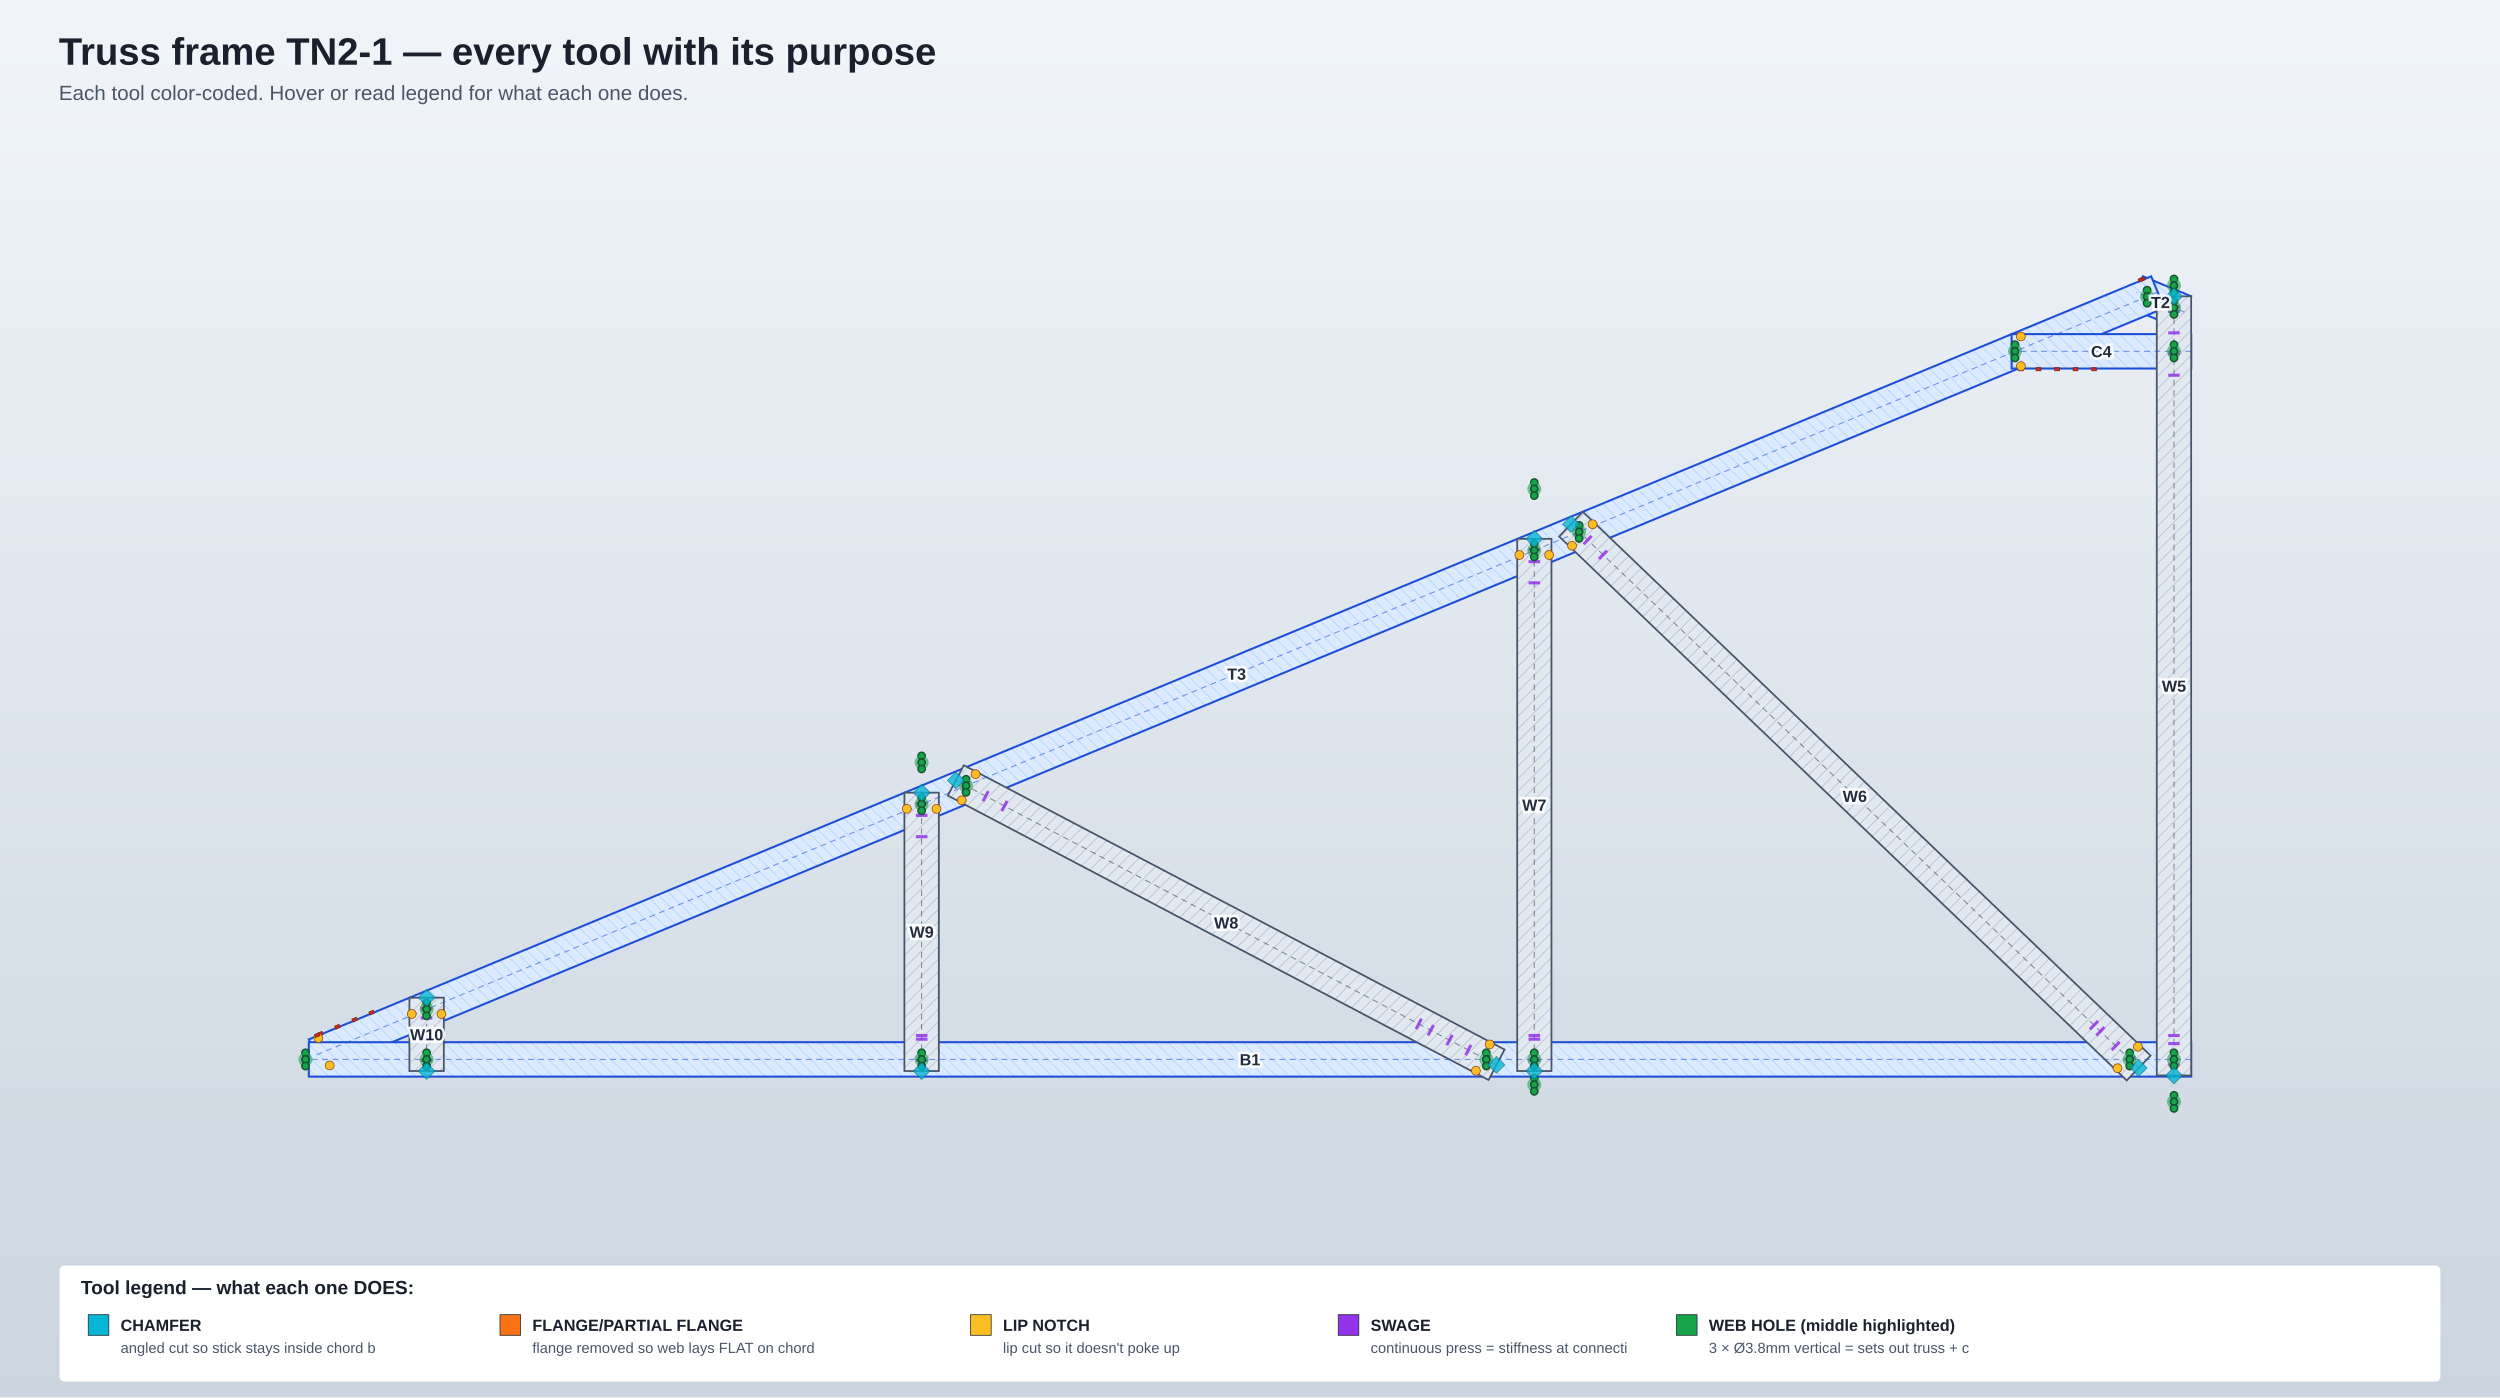
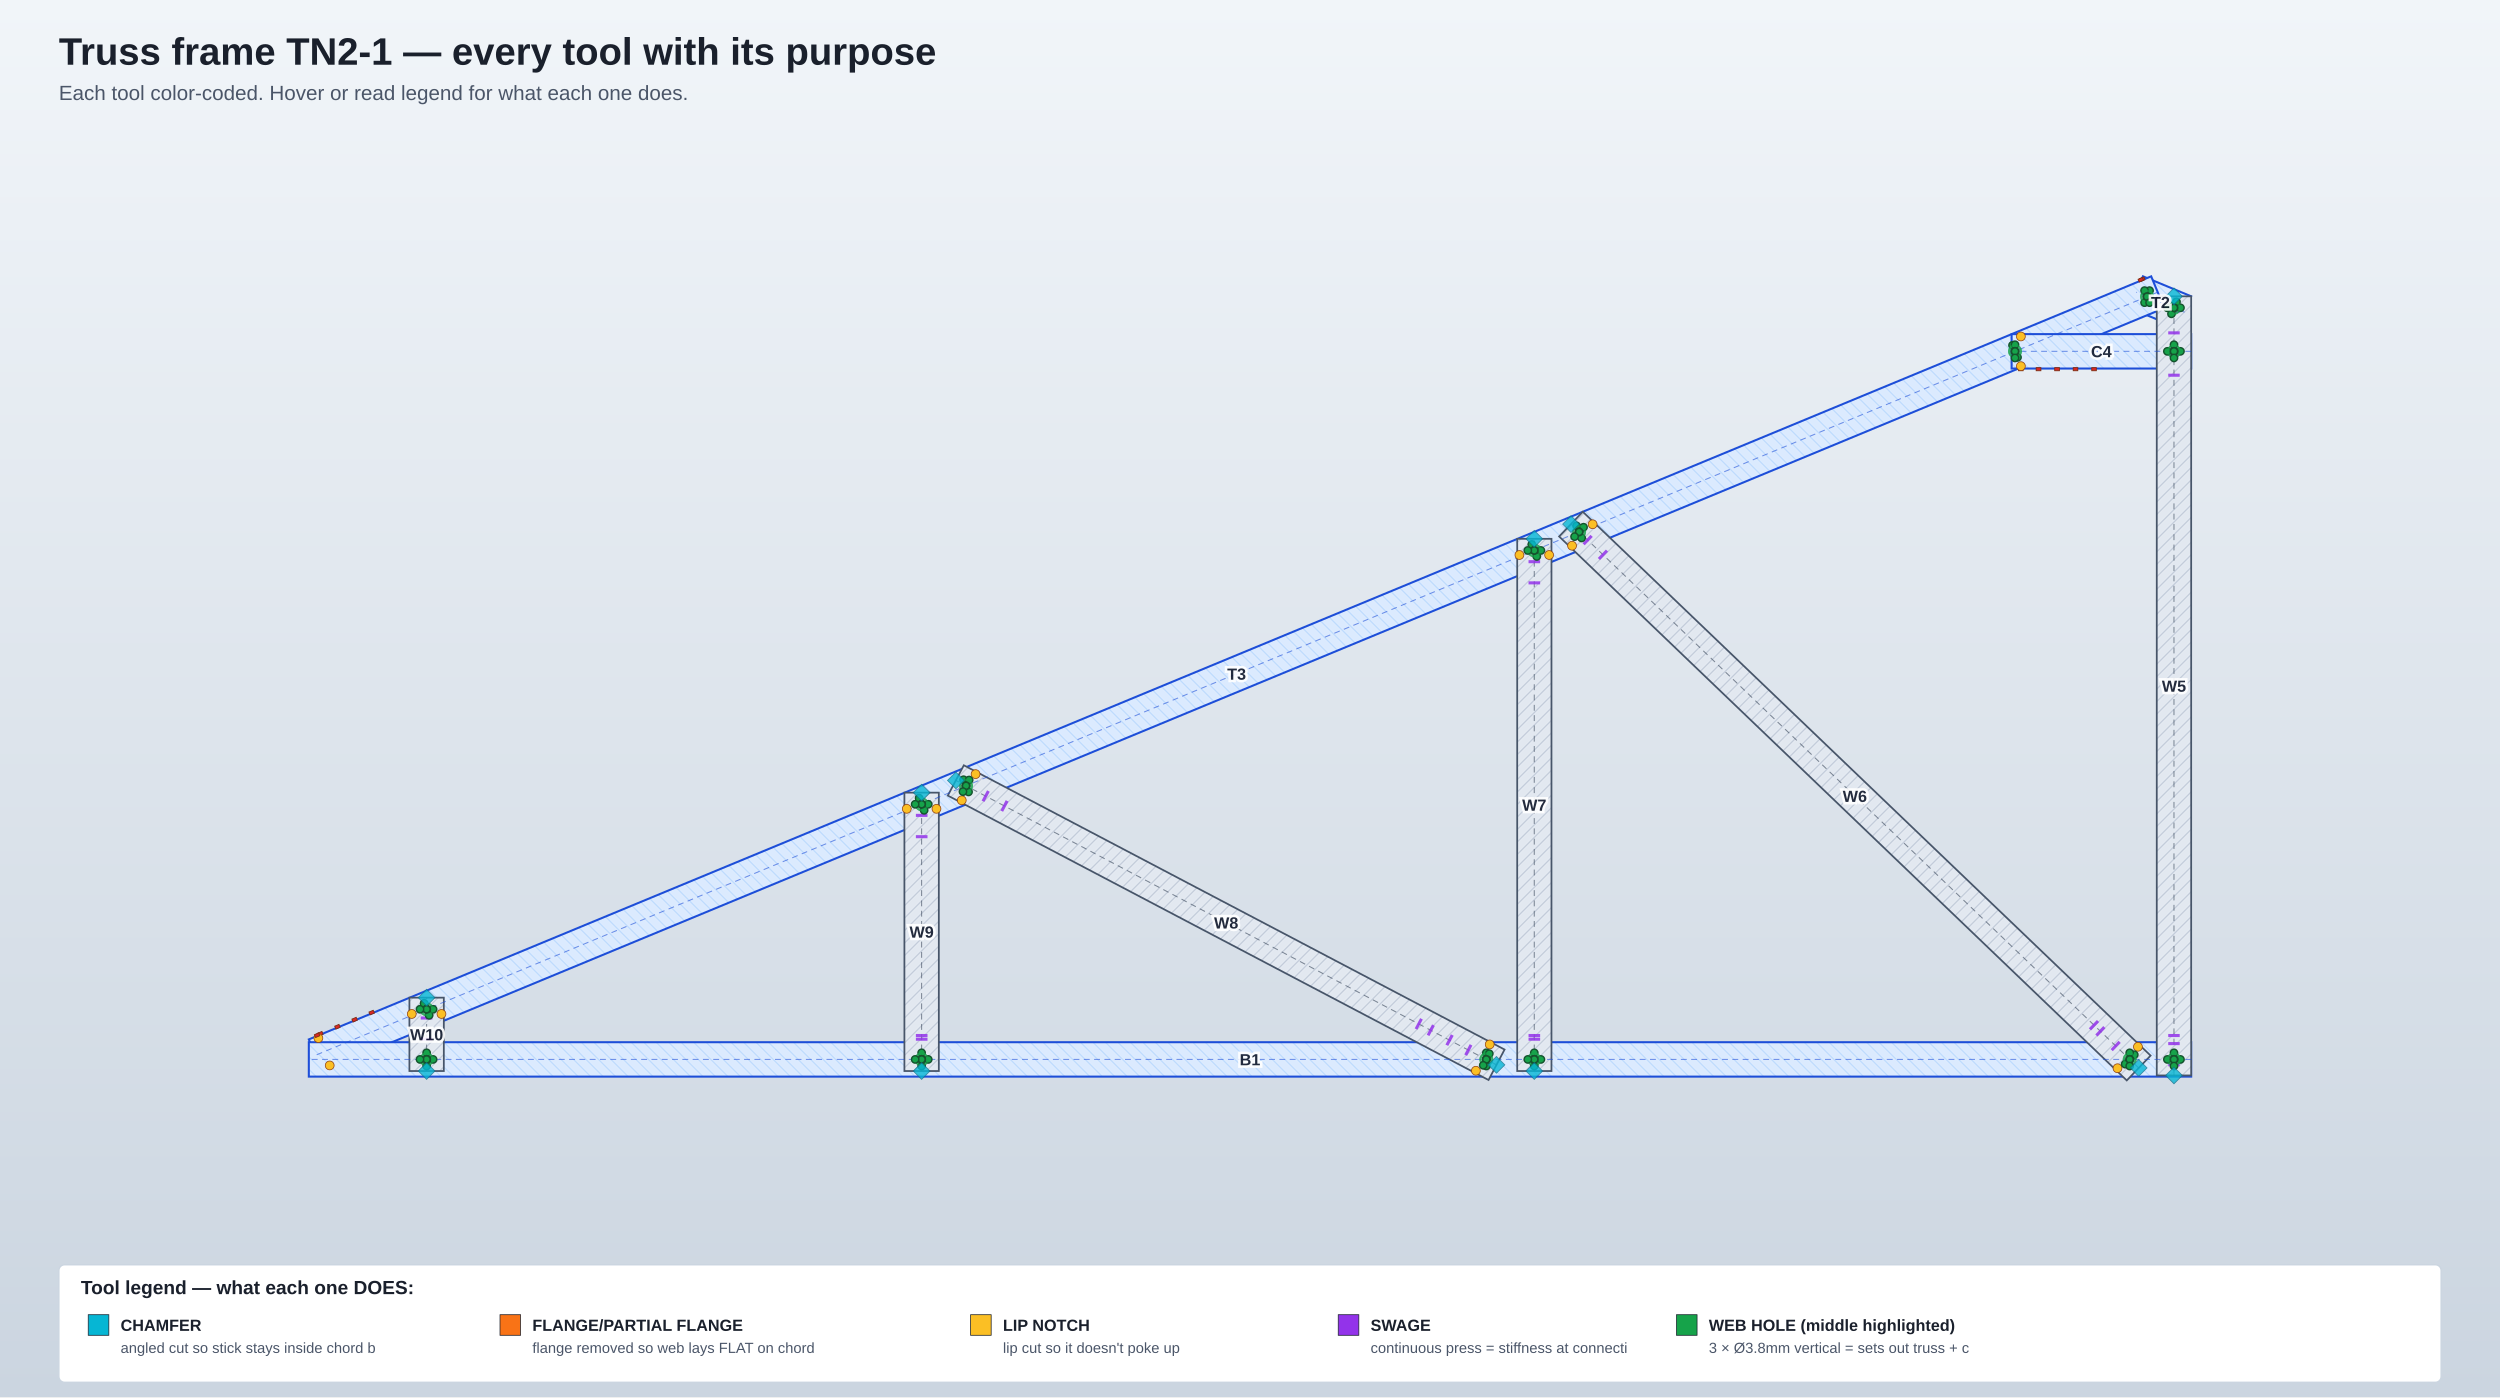
<svg xmlns="http://www.w3.org/2000/svg" width="1700" height="950" viewBox="0 0 1700 950" font-family="Segoe UI, Arial, sans-serif">
  <defs>
    <linearGradient id="bg" x1="0" y1="0" x2="0" y2="1">
      <stop offset="0" stop-color="#f1f5f9" />
      <stop offset="1" stop-color="#cbd5e0" />
    </linearGradient>
    <pattern id="cf" patternUnits="userSpaceOnUse" width="6" height="6" patternTransform="rotate(-45)">
      <rect width="6" height="6" fill="#dbeafe" />
      <line x1="0" y1="0" x2="0" y2="6" stroke="#93c5fd" stroke-width="0.6" />
    </pattern>
    <pattern id="wf" patternUnits="userSpaceOnUse" width="6" height="6" patternTransform="rotate(45)">
      <rect width="6" height="6" fill="#e2e8f0" />
      <line x1="0" y1="0" x2="0" y2="6" stroke="#94a3b8" stroke-width="0.6" />
    </pattern>
  </defs>
  <rect width="1700" height="950" fill="url(#bg)" />
  <text x="40" y="44" font-size="26" font-weight="700" fill="#1a202c">Truss frame TN2-1 — every tool with its purpose</text>
  <text x="40" y="68" font-size="14" fill="#4a5568">Each tool color-coded. Hover or read legend for what each one does.</text>
  <polygon points="1481.0,223.1 1490.0,201.5 1457.2,187.9 1448.2,209.5" fill="url(#cf)" stroke="#1d4ed8" stroke-width="1.4" />
  <polygon points="1471.7,209.5 1462.8,187.9 210.0,706.8 219.0,728.4" fill="url(#cf)" stroke="#1d4ed8" stroke-width="1.4" />
  <polygon points="1490.0,250.6 1490.0,227.2 1367.9,227.2 1367.9,250.6" fill="url(#cf)" stroke="#1d4ed8" stroke-width="1.4" />
  <polygon points="1490.0,732.1 1490.0,708.7 210.0,708.7 210.0,732.1" fill="url(#cf)" stroke="#1d4ed8" stroke-width="1.4" />
  <polygon points="1466.6,731.3 1490.0,731.3 1490.0,201.5 1466.6,201.5" fill="url(#wf)" stroke="#475569" stroke-width="1.2" />
  <polygon points="1446.2,734.7 1462.4,717.8 1076.3,348.0 1060.2,364.8" fill="url(#wf)" stroke="#475569" stroke-width="1.2" />
  <polygon points="1031.7,728.3 1055.0,728.3 1055.0,366.4 1031.7,366.4" fill="url(#wf)" stroke="#475569" stroke-width="1.2" />
  <polygon points="1012.2,734.4 1023.1,713.7 655.4,520.4 644.5,541.0" fill="url(#wf)" stroke="#475569" stroke-width="1.2" />
  <polygon points="615.0,728.3 638.4,728.3 638.4,539.0 615.0,539.0" fill="url(#wf)" stroke="#475569" stroke-width="1.2" />
  <polygon points="278.4,728.3 301.8,728.3 301.8,678.4 278.4,678.4" fill="url(#wf)" stroke="#475569" stroke-width="1.2" />
  <line x1="1485.5" y1="212.3" x2="1452.7" y2="198.7" stroke="#1d4ed8" stroke-width="0.7" stroke-dasharray="4 3" opacity="0.6" />
  <line x1="1478.3" y1="731.3" x2="1478.3" y2="201.5" stroke="#334155" stroke-width="0.7" stroke-dasharray="4 3" opacity="0.6" />
  <line x1="1467.2" y1="198.7" x2="214.5" y2="717.6" stroke="#1d4ed8" stroke-width="0.7" stroke-dasharray="4 3" opacity="0.6" />
  <line x1="1490.0" y1="238.9" x2="1367.9" y2="238.9" stroke="#1d4ed8" stroke-width="0.7" stroke-dasharray="4 3" opacity="0.6" />
  <line x1="1454.3" y1="726.2" x2="1068.3" y2="356.4" stroke="#334155" stroke-width="0.7" stroke-dasharray="4 3" opacity="0.6" />
  <line x1="1490.0" y1="720.4" x2="210.0" y2="720.4" stroke="#1d4ed8" stroke-width="0.7" stroke-dasharray="4 3" opacity="0.6" />
  <line x1="1043.3" y1="728.3" x2="1043.3" y2="366.4" stroke="#334155" stroke-width="0.7" stroke-dasharray="4 3" opacity="0.6" />
  <line x1="1017.6" y1="724.1" x2="650.0" y2="530.7" stroke="#334155" stroke-width="0.7" stroke-dasharray="4 3" opacity="0.6" />
  <line x1="626.7" y1="728.3" x2="626.7" y2="539.0" stroke="#334155" stroke-width="0.7" stroke-dasharray="4 3" opacity="0.6" />
  <line x1="290.1" y1="728.3" x2="290.1" y2="678.4" stroke="#334155" stroke-width="0.7" stroke-dasharray="4 3" opacity="0.6" />
  <polygon points="1474.4,725.1 1474.4,723.0 1482.2,723.0 1482.2,725.1" fill="#9333ea" opacity="0.85" />
  <polygon points="1474.4,710.7 1474.4,708.6 1482.2,708.6 1482.2,710.7" fill="#9333ea" opacity="0.85" />
  <polygon points="1474.4,705.2 1474.4,703.1 1482.2,703.1 1482.2,705.2" fill="#9333ea" opacity="0.85" />
  <polygon points="1474.4,256.2 1474.4,254.1 1482.2,254.1 1482.2,256.2" fill="#9333ea" opacity="0.85" />
  <polygon points="1474.4,241.8 1474.4,239.7 1482.2,239.7 1482.2,241.8" fill="#9333ea" opacity="0.85" />
  <polygon points="1474.4,227.4 1474.4,225.3 1482.2,225.3 1482.2,227.4" fill="#9333ea" opacity="0.85" />
  <polygon points="1474.4,212.9 1474.4,210.8 1482.2,210.8 1482.2,212.9" fill="#9333ea" opacity="0.85" />
  <polygon points="1474.4,209.8 1474.4,207.7 1482.2,207.7 1482.2,209.8" fill="#9333ea" opacity="0.85" />
  <polygon points="1458.6,190.2 1455.7,191.4 1454.9,189.5 1457.8,188.3" fill="#dc2626" stroke="#7c2d12" stroke-width="0.6" />
  <polygon points="1457.6,190.6 1454.7,191.8 1453.9,189.9 1456.8,188.7" fill="#dc2626" stroke="#7c2d12" stroke-width="0.6" />
  <polygon points="254.6,688.9 251.7,690.1 250.9,688.2 253.8,687.0" fill="#dc2626" stroke="#7c2d12" stroke-width="0.6" />
  <polygon points="243.0,693.7 240.1,695.0 239.3,693.0 242.2,691.8" fill="#dc2626" stroke="#7c2d12" stroke-width="0.6" />
  <polygon points="231.3,698.6 228.4,699.8 227.6,697.8 230.5,696.6" fill="#dc2626" stroke="#7c2d12" stroke-width="0.6" />
  <polygon points="219.7,703.4 216.8,704.6 216.0,702.6 218.9,701.4" fill="#dc2626" stroke="#7c2d12" stroke-width="0.6" />
  <circle cx="216.5" cy="705.9" r="3" fill="#fbbf24" stroke="#92400e" stroke-width="0.5" />
  <circle cx="224.2" cy="724.5" r="3" fill="#fbbf24" stroke="#92400e" stroke-width="0.5" />
  <polygon points="217.5,704.3 214.6,705.5 213.8,703.6 216.7,702.3" fill="#dc2626" stroke="#7c2d12" stroke-width="0.6" />
  <polygon points="1425.5,252.1 1422.4,252.1 1422.4,250.0 1425.5,250.0" fill="#dc2626" stroke="#7c2d12" stroke-width="0.6" />
  <polygon points="1412.9,252.1 1409.8,252.1 1409.8,250.0 1412.9,250.0" fill="#dc2626" stroke="#7c2d12" stroke-width="0.6" />
  <polygon points="1400.4,252.1 1397.2,252.1 1397.2,250.0 1400.4,250.0" fill="#dc2626" stroke="#7c2d12" stroke-width="0.6" />
  <polygon points="1387.8,252.1 1384.6,252.1 1384.6,250.0 1387.8,250.0" fill="#dc2626" stroke="#7c2d12" stroke-width="0.6" />
  <polygon points="1375.7,252.1 1372.6,252.1 1372.6,250.0 1375.7,250.0" fill="#dc2626" stroke="#7c2d12" stroke-width="0.6" />
  <circle cx="1374.2" cy="228.8" r="3" fill="#fbbf24" stroke="#92400e" stroke-width="0.5" />
  <circle cx="1374.2" cy="249.0" r="3" fill="#fbbf24" stroke="#92400e" stroke-width="0.5" />
  <polygon points="1447.1,724.8 1445.6,723.4 1451.1,717.7 1452.6,719.1" fill="#9333ea" opacity="0.85" />
  <circle cx="1453.8" cy="711.8" r="3" fill="#fbbf24" stroke="#92400e" stroke-width="0.5" />
  <circle cx="1439.9" cy="726.4" r="3" fill="#fbbf24" stroke="#92400e" stroke-width="0.5" />
  <polygon points="1436.7,714.8 1435.2,713.4 1440.6,707.7 1442.1,709.2" fill="#9333ea" opacity="0.85" />
  <polygon points="1426.3,704.9 1424.8,703.4 1430.2,697.7 1431.7,699.2" fill="#9333ea" opacity="0.85" />
  <polygon points="1421.9,700.7 1420.4,699.2 1425.9,693.6 1427.4,695.0" fill="#9333ea" opacity="0.85" />
  <polygon points="1088.0,380.8 1086.5,379.4 1092.0,373.7 1093.5,375.1" fill="#9333ea" opacity="0.85" />
  <polygon points="1077.6,370.8 1076.1,369.4 1081.5,363.7 1083.1,365.1" fill="#9333ea" opacity="0.85" />
  <circle cx="1083.0" cy="356.5" r="3" fill="#fbbf24" stroke="#92400e" stroke-width="0.5" />
  <circle cx="1069.0" cy="371.1" r="3" fill="#fbbf24" stroke="#92400e" stroke-width="0.5" />
  <polygon points="1071.5,365.0 1070.0,363.5 1075.4,357.8 1076.9,359.3" fill="#9333ea" opacity="0.85" />
  <polygon points="1039.4,722.1 1039.4,720.0 1047.3,720.0 1047.3,722.1" fill="#9333ea" opacity="0.85" />
  <polygon points="1039.4,707.7 1039.4,705.6 1047.3,705.6 1047.3,707.7" fill="#9333ea" opacity="0.85" />
  <polygon points="1039.4,705.2 1039.4,703.1 1047.3,703.1 1047.3,705.2" fill="#9333ea" opacity="0.85" />
  <polygon points="1039.4,397.4 1039.4,395.3 1047.3,395.3 1047.3,397.4" fill="#9333ea" opacity="0.85" />
  <polygon points="1039.4,383.0 1039.4,380.9 1047.3,380.9 1047.3,383.0" fill="#9333ea" opacity="0.85" />
  <circle cx="1053.4" cy="377.4" r="3" fill="#fbbf24" stroke="#92400e" stroke-width="0.5" />
  <circle cx="1033.2" cy="377.4" r="3" fill="#fbbf24" stroke="#92400e" stroke-width="0.5" />
  <polygon points="1039.4,374.7 1039.4,372.6 1047.3,372.6 1047.3,374.7" fill="#9333ea" opacity="0.85" />
  <polygon points="1010.3,724.7 1008.5,723.7 1012.1,716.7 1014.0,717.7" fill="#9333ea" opacity="0.85" />
  <circle cx="1013.0" cy="710.2" r="3" fill="#fbbf24" stroke="#92400e" stroke-width="0.5" />
  <circle cx="1003.6" cy="728.1" r="3" fill="#fbbf24" stroke="#92400e" stroke-width="0.5" />
  <polygon points="997.6,718.0 995.7,717.0 999.4,710.0 1001.2,711.0" fill="#9333ea" opacity="0.85" />
  <polygon points="984.8,711.2 982.9,710.3 986.6,703.3 988.5,704.3" fill="#9333ea" opacity="0.85" />
  <polygon points="972.0,704.5 970.2,703.6 973.8,696.6 975.7,697.6" fill="#9333ea" opacity="0.85" />
  <polygon points="963.8,700.2 962.0,699.3 965.7,692.3 967.5,693.3" fill="#9333ea" opacity="0.85" />
  <polygon points="682.1,552.0 680.3,551.1 683.9,544.1 685.8,545.1" fill="#9333ea" opacity="0.85" />
  <polygon points="669.4,545.3 667.5,544.4 671.2,537.4 673.0,538.4" fill="#9333ea" opacity="0.85" />
  <circle cx="663.4" cy="526.4" r="3" fill="#fbbf24" stroke="#92400e" stroke-width="0.5" />
  <circle cx="654.0" cy="544.2" r="3" fill="#fbbf24" stroke="#92400e" stroke-width="0.5" />
  <polygon points="656.6,538.6 654.7,537.6 658.4,530.7 660.2,531.6" fill="#9333ea" opacity="0.85" />
  <polygon points="655.4,538.0 653.6,537.0 657.2,530.1 659.1,531.0" fill="#9333ea" opacity="0.85" />
  <polygon points="622.8,722.1 622.8,720.0 630.7,720.0 630.7,722.1" fill="#9333ea" opacity="0.85" />
  <polygon points="622.8,707.7 622.8,705.6 630.7,705.6 630.7,707.7" fill="#9333ea" opacity="0.85" />
  <polygon points="622.8,705.2 622.8,703.1 630.7,703.1 630.7,705.2" fill="#9333ea" opacity="0.85" />
  <polygon points="622.8,570.0 622.8,567.9 630.7,567.9 630.7,570.0" fill="#9333ea" opacity="0.85" />
  <polygon points="622.8,555.5 622.8,553.4 630.7,553.4 630.7,555.5" fill="#9333ea" opacity="0.85" />
  <circle cx="636.8" cy="550.0" r="3" fill="#fbbf24" stroke="#92400e" stroke-width="0.5" />
  <circle cx="616.6" cy="550.0" r="3" fill="#fbbf24" stroke="#92400e" stroke-width="0.5" />
  <polygon points="622.8,547.2 622.8,545.2 630.7,545.2 630.7,547.2" fill="#9333ea" opacity="0.85" />
  <polygon points="286.1,722.1 286.1,720.0 294.0,720.0 294.0,722.1" fill="#9333ea" opacity="0.85" />
  <polygon points="286.1,707.7 286.1,705.6 294.0,705.6 294.0,707.7" fill="#9333ea" opacity="0.85" />
  <polygon points="286.1,693.3 286.1,691.2 294.0,691.2 294.0,693.3" fill="#9333ea" opacity="0.85" />
  <circle cx="300.2" cy="689.5" r="3" fill="#fbbf24" stroke="#92400e" stroke-width="0.5" />
  <circle cx="280.0" cy="689.5" r="3" fill="#fbbf24" stroke="#92400e" stroke-width="0.5" />
  <polygon points="286.1,686.7 286.1,684.6 294.0,684.6 294.0,686.7" fill="#9333ea" opacity="0.85" />
-   <circle cx="1478.3" cy="204.8" r="2.5" fill="#16a34a" stroke="#14532d" stroke-width="1" />
-   <circle cx="1478.3" cy="209.3" r="4.0" fill="none" stroke="#16a34a" stroke-width="1.5" opacity="0.6" />
-   <circle cx="1478.3" cy="209.3" r="2.5" fill="#16a34a" stroke="#14532d" stroke-width="1.2" />
-   <circle cx="1478.3" cy="213.8" r="2.5" fill="#16a34a" stroke="#14532d" stroke-width="1" />
-   <circle cx="1460.0" cy="197.3" r="2.5" fill="#16a34a" stroke="#14532d" stroke-width="1" />
-   <circle cx="1460.0" cy="201.7" r="4.0" fill="none" stroke="#16a34a" stroke-width="1.5" opacity="0.6" />
-   <circle cx="1460.0" cy="201.7" r="2.5" fill="#16a34a" stroke="#14532d" stroke-width="1.2" />
-   <circle cx="1460.0" cy="206.2" r="2.5" fill="#16a34a" stroke="#14532d" stroke-width="1" />
-   <circle cx="1478.3" cy="189.7" r="2.5" fill="#16a34a" stroke="#14532d" stroke-width="1" />
-   <circle cx="1478.3" cy="194.1" r="4.0" fill="none" stroke="#16a34a" stroke-width="1.5" opacity="0.6" />
-   <circle cx="1478.3" cy="194.1" r="2.5" fill="#16a34a" stroke="#14532d" stroke-width="1.2" />
-   <circle cx="1478.3" cy="198.6" r="2.5" fill="#16a34a" stroke="#14532d" stroke-width="1" />
-   <circle cx="1478.3" cy="234.4" r="2.5" fill="#16a34a" stroke="#14532d" stroke-width="1" />
-   <circle cx="1478.3" cy="238.9" r="4.0" fill="none" stroke="#16a34a" stroke-width="1.5" opacity="0.6" />
-   <circle cx="1478.3" cy="238.9" r="2.5" fill="#16a34a" stroke="#14532d" stroke-width="1.2" />
-   <circle cx="1478.3" cy="243.4" r="2.5" fill="#16a34a" stroke="#14532d" stroke-width="1" />
-   <circle cx="1478.3" cy="744.8" r="2.5" fill="#16a34a" stroke="#14532d" stroke-width="1" />
-   <circle cx="1478.3" cy="749.2" r="4.0" fill="none" stroke="#16a34a" stroke-width="1.5" opacity="0.6" />
-   <circle cx="1478.3" cy="749.2" r="2.5" fill="#16a34a" stroke="#14532d" stroke-width="1.2" />
-   <circle cx="1478.3" cy="753.7" r="2.5" fill="#16a34a" stroke="#14532d" stroke-width="1" />
-   <circle cx="1478.3" cy="715.9" r="2.5" fill="#16a34a" stroke="#14532d" stroke-width="1" />
-   <circle cx="1478.3" cy="720.4" r="4.0" fill="none" stroke="#16a34a" stroke-width="1.5" opacity="0.6" />
-   <circle cx="1478.3" cy="720.4" r="2.5" fill="#16a34a" stroke="#14532d" stroke-width="1.2" />
-   <circle cx="1478.3" cy="724.9" r="2.5" fill="#16a34a" stroke="#14532d" stroke-width="1" />
-   <circle cx="1370.2" cy="234.4" r="2.5" fill="#16a34a" stroke="#14532d" stroke-width="1" />
-   <circle cx="1370.2" cy="238.9" r="4.0" fill="none" stroke="#16a34a" stroke-width="1.5" opacity="0.6" />
-   <circle cx="1370.2" cy="238.9" r="2.5" fill="#16a34a" stroke="#14532d" stroke-width="1.2" />
-   <circle cx="1370.2" cy="243.4" r="2.5" fill="#16a34a" stroke="#14532d" stroke-width="1" />
-   <circle cx="1073.8" cy="357.2" r="2.5" fill="#16a34a" stroke="#14532d" stroke-width="1" />
-   <circle cx="1073.8" cy="361.7" r="4.0" fill="none" stroke="#16a34a" stroke-width="1.5" opacity="0.6" />
-   <circle cx="1073.8" cy="361.7" r="2.5" fill="#16a34a" stroke="#14532d" stroke-width="1.2" />
-   <circle cx="1073.8" cy="366.1" r="2.5" fill="#16a34a" stroke="#14532d" stroke-width="1" />
-   <circle cx="207.7" cy="715.9" r="2.5" fill="#16a34a" stroke="#14532d" stroke-width="1" />
-   <circle cx="207.7" cy="720.4" r="4.0" fill="none" stroke="#16a34a" stroke-width="1.5" opacity="0.6" />
-   <circle cx="207.7" cy="720.4" r="2.5" fill="#16a34a" stroke="#14532d" stroke-width="1.2" />
-   <circle cx="207.7" cy="724.9" r="2.5" fill="#16a34a" stroke="#14532d" stroke-width="1" />
-   <circle cx="1043.3" cy="369.8" r="2.5" fill="#16a34a" stroke="#14532d" stroke-width="1" />
-   <circle cx="1043.3" cy="374.3" r="4.0" fill="none" stroke="#16a34a" stroke-width="1.5" opacity="0.6" />
-   <circle cx="1043.3" cy="374.3" r="2.5" fill="#16a34a" stroke="#14532d" stroke-width="1.2" />
-   <circle cx="1043.3" cy="378.7" r="2.5" fill="#16a34a" stroke="#14532d" stroke-width="1" />
-   <circle cx="656.9" cy="529.9" r="2.5" fill="#16a34a" stroke="#14532d" stroke-width="1" />
-   <circle cx="656.9" cy="534.3" r="4.0" fill="none" stroke="#16a34a" stroke-width="1.5" opacity="0.6" />
-   <circle cx="656.9" cy="534.3" r="2.5" fill="#16a34a" stroke="#14532d" stroke-width="1.2" />
-   <circle cx="656.9" cy="538.8" r="2.5" fill="#16a34a" stroke="#14532d" stroke-width="1" />
-   <circle cx="626.7" cy="542.4" r="2.5" fill="#16a34a" stroke="#14532d" stroke-width="1" />
-   <circle cx="626.7" cy="546.9" r="4.0" fill="none" stroke="#16a34a" stroke-width="1.5" opacity="0.6" />
-   <circle cx="626.7" cy="546.9" r="2.5" fill="#16a34a" stroke="#14532d" stroke-width="1.2" />
-   <circle cx="626.7" cy="551.3" r="2.5" fill="#16a34a" stroke="#14532d" stroke-width="1" />
-   <circle cx="290.1" cy="681.8" r="2.5" fill="#16a34a" stroke="#14532d" stroke-width="1" />
-   <circle cx="290.1" cy="686.3" r="4.0" fill="none" stroke="#16a34a" stroke-width="1.5" opacity="0.6" />
-   <circle cx="290.1" cy="686.3" r="2.5" fill="#16a34a" stroke="#14532d" stroke-width="1.2" />
-   <circle cx="290.1" cy="690.8" r="2.5" fill="#16a34a" stroke="#14532d" stroke-width="1" />
-   <circle cx="1448.2" cy="715.9" r="2.5" fill="#16a34a" stroke="#14532d" stroke-width="1" />
-   <circle cx="1448.2" cy="720.4" r="4.0" fill="none" stroke="#16a34a" stroke-width="1.5" opacity="0.6" />
-   <circle cx="1448.2" cy="720.4" r="2.5" fill="#16a34a" stroke="#14532d" stroke-width="1.2" />
-   <circle cx="1448.2" cy="724.9" r="2.5" fill="#16a34a" stroke="#14532d" stroke-width="1" />
-   <circle cx="1043.3" cy="328.1" r="2.5" fill="#16a34a" stroke="#14532d" stroke-width="1" />
-   <circle cx="1043.3" cy="332.5" r="4.0" fill="none" stroke="#16a34a" stroke-width="1.5" opacity="0.6" />
-   <circle cx="1043.3" cy="332.5" r="2.5" fill="#16a34a" stroke="#14532d" stroke-width="1.2" />
-   <circle cx="1043.3" cy="337.0" r="2.5" fill="#16a34a" stroke="#14532d" stroke-width="1" />
-   <circle cx="1043.3" cy="715.9" r="2.5" fill="#16a34a" stroke="#14532d" stroke-width="1" />
-   <circle cx="1043.3" cy="720.4" r="4.0" fill="none" stroke="#16a34a" stroke-width="1.5" opacity="0.6" />
-   <circle cx="1043.3" cy="720.4" r="2.5" fill="#16a34a" stroke="#14532d" stroke-width="1.2" />
-   <circle cx="1043.3" cy="724.9" r="2.5" fill="#16a34a" stroke="#14532d" stroke-width="1" />
-   <circle cx="1010.7" cy="715.9" r="2.5" fill="#16a34a" stroke="#14532d" stroke-width="1" />
-   <circle cx="1010.7" cy="720.4" r="4.0" fill="none" stroke="#16a34a" stroke-width="1.5" opacity="0.6" />
-   <circle cx="1010.7" cy="720.4" r="2.5" fill="#16a34a" stroke="#14532d" stroke-width="1.2" />
-   <circle cx="1010.7" cy="724.9" r="2.5" fill="#16a34a" stroke="#14532d" stroke-width="1" />
-   <circle cx="626.7" cy="715.9" r="2.5" fill="#16a34a" stroke="#14532d" stroke-width="1" />
-   <circle cx="626.7" cy="720.4" r="4.0" fill="none" stroke="#16a34a" stroke-width="1.5" opacity="0.6" />
-   <circle cx="626.7" cy="720.4" r="2.5" fill="#16a34a" stroke="#14532d" stroke-width="1.2" />
-   <circle cx="626.7" cy="724.9" r="2.5" fill="#16a34a" stroke="#14532d" stroke-width="1" />
-   <circle cx="290.1" cy="715.9" r="2.5" fill="#16a34a" stroke="#14532d" stroke-width="1" />
-   <circle cx="290.1" cy="720.4" r="4.0" fill="none" stroke="#16a34a" stroke-width="1.5" opacity="0.6" />
-   <circle cx="290.1" cy="720.4" r="2.5" fill="#16a34a" stroke="#14532d" stroke-width="1.2" />
-   <circle cx="290.1" cy="724.9" r="2.5" fill="#16a34a" stroke="#14532d" stroke-width="1" />
-   <circle cx="1043.3" cy="733.1" r="2.5" fill="#16a34a" stroke="#14532d" stroke-width="1" />
-   <circle cx="1043.3" cy="737.6" r="4.0" fill="none" stroke="#16a34a" stroke-width="1.5" opacity="0.6" />
-   <circle cx="1043.3" cy="737.6" r="2.5" fill="#16a34a" stroke="#14532d" stroke-width="1.2" />
-   <circle cx="1043.3" cy="742.1" r="2.5" fill="#16a34a" stroke="#14532d" stroke-width="1" />
-   <circle cx="626.7" cy="514.0" r="2.5" fill="#16a34a" stroke="#14532d" stroke-width="1" />
-   <circle cx="626.7" cy="518.5" r="4.0" fill="none" stroke="#16a34a" stroke-width="1.5" opacity="0.6" />
-   <circle cx="626.7" cy="518.5" r="2.5" fill="#16a34a" stroke="#14532d" stroke-width="1.2" />
-   <circle cx="626.7" cy="522.9" r="2.5" fill="#16a34a" stroke="#14532d" stroke-width="1" />
+   <circle cx="1480.0" cy="205.2" r="2.5" fill="#16a34a" stroke="#14532d" stroke-width="1" opacity="1.00" />
+   <circle cx="1478.3" cy="209.3" r="4.0" fill="none" stroke="#16a34a" stroke-width="1.5" opacity="0.60" />
+   <circle cx="1478.3" cy="209.3" r="2.5" fill="#16a34a" stroke="#14532d" stroke-width="1.2" opacity="1.00" />
+   <circle cx="1476.6" cy="213.4" r="2.5" fill="#16a34a" stroke="#14532d" stroke-width="1" opacity="1.00" />
+   <circle cx="1482.7" cy="209.3" r="2.5" fill="#16a34a" stroke="#14532d" stroke-width="1" opacity="1.00" />
+   <circle cx="1478.3" cy="209.3" r="4.0" fill="none" stroke="#16a34a" stroke-width="1.5" opacity="0.60" />
+   <circle cx="1478.3" cy="209.3" r="2.5" fill="#16a34a" stroke="#14532d" stroke-width="1.2" opacity="1.00" />
+   <circle cx="1473.8" cy="209.3" r="2.5" fill="#16a34a" stroke="#14532d" stroke-width="1" opacity="1.00" />
+   <circle cx="1461.7" cy="197.6" r="2.5" fill="#16a34a" stroke="#14532d" stroke-width="1" opacity="1.00" />
+   <circle cx="1460.0" cy="201.7" r="4.0" fill="none" stroke="#16a34a" stroke-width="1.5" opacity="0.60" />
+   <circle cx="1460.0" cy="201.7" r="2.5" fill="#16a34a" stroke="#14532d" stroke-width="1.2" opacity="1.00" />
+   <circle cx="1458.3" cy="205.8" r="2.5" fill="#16a34a" stroke="#14532d" stroke-width="1" opacity="1.00" />
+   <circle cx="1458.3" cy="197.6" r="2.5" fill="#16a34a" stroke="#14532d" stroke-width="1" opacity="1.00" />
+   <circle cx="1460.0" cy="201.7" r="4.0" fill="none" stroke="#16a34a" stroke-width="1.5" opacity="0.60" />
+   <circle cx="1460.0" cy="201.7" r="2.5" fill="#16a34a" stroke="#14532d" stroke-width="1.2" opacity="1.00" />
+   <circle cx="1461.7" cy="205.8" r="2.5" fill="#16a34a" stroke="#14532d" stroke-width="1" opacity="1.00" />
+   <circle cx="1482.7" cy="238.9" r="2.5" fill="#16a34a" stroke="#14532d" stroke-width="1" opacity="1.00" />
+   <circle cx="1478.3" cy="238.9" r="4.0" fill="none" stroke="#16a34a" stroke-width="1.5" opacity="0.60" />
+   <circle cx="1478.3" cy="238.9" r="2.5" fill="#16a34a" stroke="#14532d" stroke-width="1.2" opacity="1.00" />
+   <circle cx="1473.8" cy="238.9" r="2.5" fill="#16a34a" stroke="#14532d" stroke-width="1" opacity="1.00" />
+   <circle cx="1478.3" cy="234.4" r="2.5" fill="#16a34a" stroke="#14532d" stroke-width="1" opacity="1.00" />
+   <circle cx="1478.3" cy="238.9" r="4.0" fill="none" stroke="#16a34a" stroke-width="1.5" opacity="0.60" />
+   <circle cx="1478.3" cy="238.9" r="2.5" fill="#16a34a" stroke="#14532d" stroke-width="1.2" opacity="1.00" />
+   <circle cx="1478.3" cy="243.4" r="2.5" fill="#16a34a" stroke="#14532d" stroke-width="1" opacity="1.00" />
+   <circle cx="1482.7" cy="720.4" r="2.5" fill="#16a34a" stroke="#14532d" stroke-width="1" opacity="1.00" />
+   <circle cx="1478.3" cy="720.4" r="4.0" fill="none" stroke="#16a34a" stroke-width="1.5" opacity="0.60" />
+   <circle cx="1478.3" cy="720.4" r="2.5" fill="#16a34a" stroke="#14532d" stroke-width="1.2" opacity="1.00" />
+   <circle cx="1473.8" cy="720.4" r="2.5" fill="#16a34a" stroke="#14532d" stroke-width="1" opacity="1.00" />
+   <circle cx="1478.3" cy="715.9" r="2.5" fill="#16a34a" stroke="#14532d" stroke-width="1" opacity="1.00" />
+   <circle cx="1478.3" cy="720.4" r="4.0" fill="none" stroke="#16a34a" stroke-width="1.5" opacity="0.60" />
+   <circle cx="1478.3" cy="720.4" r="2.5" fill="#16a34a" stroke="#14532d" stroke-width="1.2" opacity="1.00" />
+   <circle cx="1478.3" cy="724.9" r="2.5" fill="#16a34a" stroke="#14532d" stroke-width="1" opacity="1.00" />
+   <circle cx="1368.5" cy="234.8" r="2.5" fill="#16a34a" stroke="#14532d" stroke-width="1" opacity="1.00" />
+   <circle cx="1370.2" cy="238.9" r="4.0" fill="none" stroke="#16a34a" stroke-width="1.5" opacity="0.60" />
+   <circle cx="1370.2" cy="238.9" r="2.5" fill="#16a34a" stroke="#14532d" stroke-width="1.2" opacity="1.00" />
+   <circle cx="1371.9" cy="243.0" r="2.5" fill="#16a34a" stroke="#14532d" stroke-width="1" opacity="1.00" />
+   <circle cx="1370.2" cy="234.4" r="2.5" fill="#16a34a" stroke="#14532d" stroke-width="1" opacity="1.00" />
+   <circle cx="1370.2" cy="238.9" r="4.0" fill="none" stroke="#16a34a" stroke-width="1.5" opacity="0.60" />
+   <circle cx="1370.2" cy="238.9" r="2.5" fill="#16a34a" stroke="#14532d" stroke-width="1.2" opacity="1.00" />
+   <circle cx="1370.2" cy="243.4" r="2.5" fill="#16a34a" stroke="#14532d" stroke-width="1" opacity="1.00" />
+   <circle cx="1072.1" cy="357.6" r="2.5" fill="#16a34a" stroke="#14532d" stroke-width="1" opacity="1.00" />
+   <circle cx="1073.8" cy="361.7" r="4.0" fill="none" stroke="#16a34a" stroke-width="1.5" opacity="0.60" />
+   <circle cx="1073.8" cy="361.7" r="2.5" fill="#16a34a" stroke="#14532d" stroke-width="1.2" opacity="1.00" />
+   <circle cx="1075.5" cy="365.8" r="2.5" fill="#16a34a" stroke="#14532d" stroke-width="1" opacity="1.00" />
+   <circle cx="1076.8" cy="358.5" r="2.5" fill="#16a34a" stroke="#14532d" stroke-width="1" opacity="1.00" />
+   <circle cx="1073.8" cy="361.7" r="4.0" fill="none" stroke="#16a34a" stroke-width="1.5" opacity="0.60" />
+   <circle cx="1073.8" cy="361.7" r="2.5" fill="#16a34a" stroke="#14532d" stroke-width="1.2" opacity="1.00" />
+   <circle cx="1070.7" cy="364.9" r="2.5" fill="#16a34a" stroke="#14532d" stroke-width="1" opacity="1.00" />
+   <circle cx="1041.6" cy="370.2" r="2.5" fill="#16a34a" stroke="#14532d" stroke-width="1" opacity="1.00" />
+   <circle cx="1043.3" cy="374.3" r="4.0" fill="none" stroke="#16a34a" stroke-width="1.5" opacity="0.60" />
+   <circle cx="1043.3" cy="374.3" r="2.5" fill="#16a34a" stroke="#14532d" stroke-width="1.2" opacity="1.00" />
+   <circle cx="1045.0" cy="378.4" r="2.5" fill="#16a34a" stroke="#14532d" stroke-width="1" opacity="1.00" />
+   <circle cx="1047.8" cy="374.3" r="2.5" fill="#16a34a" stroke="#14532d" stroke-width="1" opacity="1.00" />
+   <circle cx="1043.3" cy="374.3" r="4.0" fill="none" stroke="#16a34a" stroke-width="1.5" opacity="0.60" />
+   <circle cx="1043.3" cy="374.3" r="2.5" fill="#16a34a" stroke="#14532d" stroke-width="1.2" opacity="1.00" />
+   <circle cx="1038.9" cy="374.3" r="2.5" fill="#16a34a" stroke="#14532d" stroke-width="1" opacity="1.00" />
+   <circle cx="655.2" cy="530.2" r="2.5" fill="#16a34a" stroke="#14532d" stroke-width="1" opacity="1.00" />
+   <circle cx="656.9" cy="534.3" r="4.0" fill="none" stroke="#16a34a" stroke-width="1.5" opacity="0.60" />
+   <circle cx="656.9" cy="534.3" r="2.5" fill="#16a34a" stroke="#14532d" stroke-width="1.2" opacity="1.00" />
+   <circle cx="658.6" cy="538.5" r="2.5" fill="#16a34a" stroke="#14532d" stroke-width="1" opacity="1.00" />
+   <circle cx="659.0" cy="530.4" r="2.5" fill="#16a34a" stroke="#14532d" stroke-width="1" opacity="1.00" />
+   <circle cx="656.9" cy="534.3" r="4.0" fill="none" stroke="#16a34a" stroke-width="1.5" opacity="0.60" />
+   <circle cx="656.9" cy="534.3" r="2.5" fill="#16a34a" stroke="#14532d" stroke-width="1.2" opacity="1.00" />
+   <circle cx="654.8" cy="538.3" r="2.5" fill="#16a34a" stroke="#14532d" stroke-width="1" opacity="1.00" />
+   <circle cx="625.0" cy="542.7" r="2.5" fill="#16a34a" stroke="#14532d" stroke-width="1" opacity="1.00" />
+   <circle cx="626.7" cy="546.9" r="4.0" fill="none" stroke="#16a34a" stroke-width="1.5" opacity="0.60" />
+   <circle cx="626.7" cy="546.9" r="2.5" fill="#16a34a" stroke="#14532d" stroke-width="1.2" opacity="1.00" />
+   <circle cx="628.4" cy="551.0" r="2.5" fill="#16a34a" stroke="#14532d" stroke-width="1" opacity="1.00" />
+   <circle cx="631.2" cy="546.9" r="2.5" fill="#16a34a" stroke="#14532d" stroke-width="1" opacity="1.00" />
+   <circle cx="626.7" cy="546.9" r="4.0" fill="none" stroke="#16a34a" stroke-width="1.5" opacity="0.60" />
+   <circle cx="626.7" cy="546.9" r="2.5" fill="#16a34a" stroke="#14532d" stroke-width="1.2" opacity="1.00" />
+   <circle cx="622.3" cy="546.9" r="2.5" fill="#16a34a" stroke="#14532d" stroke-width="1" opacity="1.00" />
+   <circle cx="288.4" cy="682.2" r="2.5" fill="#16a34a" stroke="#14532d" stroke-width="1" opacity="1.00" />
+   <circle cx="290.1" cy="686.3" r="4.0" fill="none" stroke="#16a34a" stroke-width="1.5" opacity="0.60" />
+   <circle cx="290.1" cy="686.3" r="2.5" fill="#16a34a" stroke="#14532d" stroke-width="1.2" opacity="1.00" />
+   <circle cx="291.8" cy="690.4" r="2.5" fill="#16a34a" stroke="#14532d" stroke-width="1" opacity="1.00" />
+   <circle cx="294.5" cy="686.3" r="2.5" fill="#16a34a" stroke="#14532d" stroke-width="1" opacity="1.00" />
+   <circle cx="290.1" cy="686.3" r="4.0" fill="none" stroke="#16a34a" stroke-width="1.5" opacity="0.60" />
+   <circle cx="290.1" cy="686.3" r="2.5" fill="#16a34a" stroke="#14532d" stroke-width="1.2" opacity="1.00" />
+   <circle cx="285.6" cy="686.3" r="2.5" fill="#16a34a" stroke="#14532d" stroke-width="1" opacity="1.00" />
+   <circle cx="1451.3" cy="717.2" r="2.5" fill="#16a34a" stroke="#14532d" stroke-width="1" opacity="1.00" />
+   <circle cx="1448.2" cy="720.4" r="4.0" fill="none" stroke="#16a34a" stroke-width="1.5" opacity="0.60" />
+   <circle cx="1448.2" cy="720.4" r="2.5" fill="#16a34a" stroke="#14532d" stroke-width="1.2" opacity="1.00" />
+   <circle cx="1445.1" cy="723.6" r="2.5" fill="#16a34a" stroke="#14532d" stroke-width="1" opacity="1.00" />
+   <circle cx="1448.2" cy="715.9" r="2.5" fill="#16a34a" stroke="#14532d" stroke-width="1" opacity="1.00" />
+   <circle cx="1448.2" cy="720.4" r="4.0" fill="none" stroke="#16a34a" stroke-width="1.5" opacity="0.60" />
+   <circle cx="1448.2" cy="720.4" r="2.5" fill="#16a34a" stroke="#14532d" stroke-width="1.2" opacity="1.00" />
+   <circle cx="1448.2" cy="724.9" r="2.5" fill="#16a34a" stroke="#14532d" stroke-width="1" opacity="1.00" />
+   <circle cx="1043.3" cy="715.9" r="2.5" fill="#16a34a" stroke="#14532d" stroke-width="1" opacity="1.00" />
+   <circle cx="1043.3" cy="720.4" r="4.0" fill="none" stroke="#16a34a" stroke-width="1.5" opacity="0.60" />
+   <circle cx="1043.3" cy="720.4" r="2.5" fill="#16a34a" stroke="#14532d" stroke-width="1.2" opacity="1.00" />
+   <circle cx="1043.3" cy="724.9" r="2.5" fill="#16a34a" stroke="#14532d" stroke-width="1" opacity="1.00" />
+   <circle cx="1047.8" cy="720.4" r="2.5" fill="#16a34a" stroke="#14532d" stroke-width="1" opacity="1.00" />
+   <circle cx="1043.3" cy="720.4" r="4.0" fill="none" stroke="#16a34a" stroke-width="1.5" opacity="0.60" />
+   <circle cx="1043.3" cy="720.4" r="2.5" fill="#16a34a" stroke="#14532d" stroke-width="1.2" opacity="1.00" />
+   <circle cx="1038.9" cy="720.4" r="2.5" fill="#16a34a" stroke="#14532d" stroke-width="1" opacity="1.00" />
+   <circle cx="1010.7" cy="715.9" r="2.5" fill="#16a34a" stroke="#14532d" stroke-width="1" opacity="1.00" />
+   <circle cx="1010.7" cy="720.4" r="4.0" fill="none" stroke="#16a34a" stroke-width="1.5" opacity="0.60" />
+   <circle cx="1010.7" cy="720.4" r="2.5" fill="#16a34a" stroke="#14532d" stroke-width="1.2" opacity="1.00" />
+   <circle cx="1010.7" cy="724.9" r="2.5" fill="#16a34a" stroke="#14532d" stroke-width="1" opacity="1.00" />
+   <circle cx="1012.7" cy="716.5" r="2.5" fill="#16a34a" stroke="#14532d" stroke-width="1" opacity="1.00" />
+   <circle cx="1010.7" cy="720.4" r="4.0" fill="none" stroke="#16a34a" stroke-width="1.5" opacity="0.60" />
+   <circle cx="1010.7" cy="720.4" r="2.5" fill="#16a34a" stroke="#14532d" stroke-width="1.2" opacity="1.00" />
+   <circle cx="1008.6" cy="724.4" r="2.5" fill="#16a34a" stroke="#14532d" stroke-width="1" opacity="1.00" />
+   <circle cx="626.7" cy="715.9" r="2.5" fill="#16a34a" stroke="#14532d" stroke-width="1" opacity="1.00" />
+   <circle cx="626.7" cy="720.4" r="4.0" fill="none" stroke="#16a34a" stroke-width="1.5" opacity="0.60" />
+   <circle cx="626.7" cy="720.4" r="2.5" fill="#16a34a" stroke="#14532d" stroke-width="1.2" opacity="1.00" />
+   <circle cx="626.7" cy="724.9" r="2.5" fill="#16a34a" stroke="#14532d" stroke-width="1" opacity="1.00" />
+   <circle cx="631.2" cy="720.4" r="2.5" fill="#16a34a" stroke="#14532d" stroke-width="1" opacity="1.00" />
+   <circle cx="626.7" cy="720.4" r="4.0" fill="none" stroke="#16a34a" stroke-width="1.5" opacity="0.60" />
+   <circle cx="626.7" cy="720.4" r="2.5" fill="#16a34a" stroke="#14532d" stroke-width="1.2" opacity="1.00" />
+   <circle cx="622.3" cy="720.4" r="2.5" fill="#16a34a" stroke="#14532d" stroke-width="1" opacity="1.00" />
+   <circle cx="290.1" cy="715.9" r="2.5" fill="#16a34a" stroke="#14532d" stroke-width="1" opacity="1.00" />
+   <circle cx="290.1" cy="720.4" r="4.0" fill="none" stroke="#16a34a" stroke-width="1.5" opacity="0.60" />
+   <circle cx="290.1" cy="720.4" r="2.5" fill="#16a34a" stroke="#14532d" stroke-width="1.2" opacity="1.00" />
+   <circle cx="290.1" cy="724.9" r="2.5" fill="#16a34a" stroke="#14532d" stroke-width="1" opacity="1.00" />
+   <circle cx="294.5" cy="720.4" r="2.5" fill="#16a34a" stroke="#14532d" stroke-width="1" opacity="1.00" />
+   <circle cx="290.1" cy="720.4" r="4.0" fill="none" stroke="#16a34a" stroke-width="1.5" opacity="0.60" />
+   <circle cx="290.1" cy="720.4" r="2.5" fill="#16a34a" stroke="#14532d" stroke-width="1.2" opacity="1.00" />
+   <circle cx="285.6" cy="720.4" r="2.5" fill="#16a34a" stroke="#14532d" stroke-width="1" opacity="1.00" />
  <rect x="1474.3" y="727.3" width="8" height="8" fill="#06b6d4" stroke="#0e7490" stroke-width="0.6" opacity="0.8" transform="rotate(45 1478.3 731.3)" />
  <rect x="1474.3" y="197.5" width="8" height="8" fill="#06b6d4" stroke="#0e7490" stroke-width="0.6" opacity="0.8" transform="rotate(45 1478.3 201.5)" />
  <rect x="1450.3" y="722.2" width="8" height="8" fill="#06b6d4" stroke="#0e7490" stroke-width="0.6" opacity="0.8" transform="rotate(45 1454.3 726.2)" />
  <rect x="1064.3" y="352.4" width="8" height="8" fill="#06b6d4" stroke="#0e7490" stroke-width="0.6" opacity="0.8" transform="rotate(45 1068.3 356.4)" />
  <rect x="1039.3" y="724.3" width="8" height="8" fill="#06b6d4" stroke="#0e7490" stroke-width="0.6" opacity="0.8" transform="rotate(45 1043.3 728.3)" />
  <rect x="1039.3" y="362.4" width="8" height="8" fill="#06b6d4" stroke="#0e7490" stroke-width="0.6" opacity="0.8" transform="rotate(45 1043.3 366.4)" />
  <rect x="1013.6" y="720.1" width="8" height="8" fill="#06b6d4" stroke="#0e7490" stroke-width="0.6" opacity="0.8" transform="rotate(45 1017.6 724.1)" />
  <rect x="646.0" y="526.7" width="8" height="8" fill="#06b6d4" stroke="#0e7490" stroke-width="0.6" opacity="0.8" transform="rotate(45 650.0 530.7)" />
  <rect x="622.7" y="724.3" width="8" height="8" fill="#06b6d4" stroke="#0e7490" stroke-width="0.6" opacity="0.8" transform="rotate(45 626.7 728.3)" />
  <rect x="622.7" y="535.0" width="8" height="8" fill="#06b6d4" stroke="#0e7490" stroke-width="0.6" opacity="0.8" transform="rotate(45 626.7 539.0)" />
  <rect x="286.1" y="724.3" width="8" height="8" fill="#06b6d4" stroke="#0e7490" stroke-width="0.6" opacity="0.8" transform="rotate(45 290.1 728.3)" />
  <rect x="286.1" y="674.4" width="8" height="8" fill="#06b6d4" stroke="#0e7490" stroke-width="0.6" opacity="0.8" transform="rotate(45 290.1 678.4)" />
  <text x="1469.1" y="209.5" font-size="11" font-weight="700" text-anchor="middle" fill="#0f172a" stroke="white" stroke-width="3.5" paint-order="stroke" opacity="0.9">T2</text>
  <text x="1478.3" y="470.4" font-size="11" font-weight="700" text-anchor="middle" fill="#0f172a" stroke="white" stroke-width="3.5" paint-order="stroke" opacity="0.9">W5</text>
  <text x="840.9" y="462.2" font-size="11" font-weight="700" text-anchor="middle" fill="#0f172a" stroke="white" stroke-width="3.5" paint-order="stroke" opacity="0.9">T3</text>
  <text x="1428.9" y="242.9" font-size="11" font-weight="700" text-anchor="middle" fill="#0f172a" stroke="white" stroke-width="3.5" paint-order="stroke" opacity="0.9">C4</text>
  <text x="1261.3" y="545.3" font-size="11" font-weight="700" text-anchor="middle" fill="#0f172a" stroke="white" stroke-width="3.5" paint-order="stroke" opacity="0.9">W6</text>
  <text x="850.0" y="724.4" font-size="11" font-weight="700" text-anchor="middle" fill="#0f172a" stroke="white" stroke-width="3.5" paint-order="stroke" opacity="0.9">B1</text>
  <text x="1043.3" y="551.3" font-size="11" font-weight="700" text-anchor="middle" fill="#0f172a" stroke="white" stroke-width="3.5" paint-order="stroke" opacity="0.9">W7</text>
  <text x="833.8" y="631.4" font-size="11" font-weight="700" text-anchor="middle" fill="#0f172a" stroke="white" stroke-width="3.5" paint-order="stroke" opacity="0.9">W8</text>
  <text x="626.7" y="637.6" font-size="11" font-weight="700" text-anchor="middle" fill="#0f172a" stroke="white" stroke-width="3.5" paint-order="stroke" opacity="0.9">W9</text>
  <text x="290.1" y="707.4" font-size="11" font-weight="700" text-anchor="middle" fill="#0f172a" stroke="white" stroke-width="3.5" paint-order="stroke" opacity="0.9">W10</text>
  <rect x="40" y="860" width="1620" height="80" fill="white" stroke="#cbd5e0" rx="4" />
  <text x="55" y="880" font-size="13" font-weight="700" fill="#1a202c">Tool legend — what each one DOES:</text>
  <rect x="60" y="894" width="14" height="14" fill="#06b6d4" stroke="#1a202c" stroke-width="0.5" />
  <text x="82" y="905" font-size="11" font-weight="700" fill="#1a202c">CHAMFER</text>
  <text x="82" y="920" font-size="10" fill="#4a5568">angled cut so stick stays inside chord b</text>
  <rect x="340" y="894" width="14" height="14" fill="#f97316" stroke="#1a202c" stroke-width="0.5" />
  <text x="362" y="905" font-size="11" font-weight="700" fill="#1a202c">FLANGE/PARTIAL FLANGE</text>
  <text x="362" y="920" font-size="10" fill="#4a5568">flange removed so web lays FLAT on chord</text>
  <rect x="660" y="894" width="14" height="14" fill="#fbbf24" stroke="#1a202c" stroke-width="0.5" />
  <text x="682" y="905" font-size="11" font-weight="700" fill="#1a202c">LIP NOTCH</text>
  <text x="682" y="920" font-size="10" fill="#4a5568">lip cut so it doesn't poke up</text>
  <rect x="910" y="894" width="14" height="14" fill="#9333ea" stroke="#1a202c" stroke-width="0.5" />
  <text x="932" y="905" font-size="11" font-weight="700" fill="#1a202c">SWAGE</text>
  <text x="932" y="920" font-size="10" fill="#4a5568">continuous press = stiffness at connecti</text>
  <rect x="1140" y="894" width="14" height="14" fill="#16a34a" stroke="#1a202c" stroke-width="0.5" />
  <text x="1162" y="905" font-size="11" font-weight="700" fill="#1a202c">WEB HOLE (middle highlighted)</text>
  <text x="1162" y="920" font-size="10" fill="#4a5568">3 × Ø3.8mm vertical = sets out truss + c</text>
</svg>
